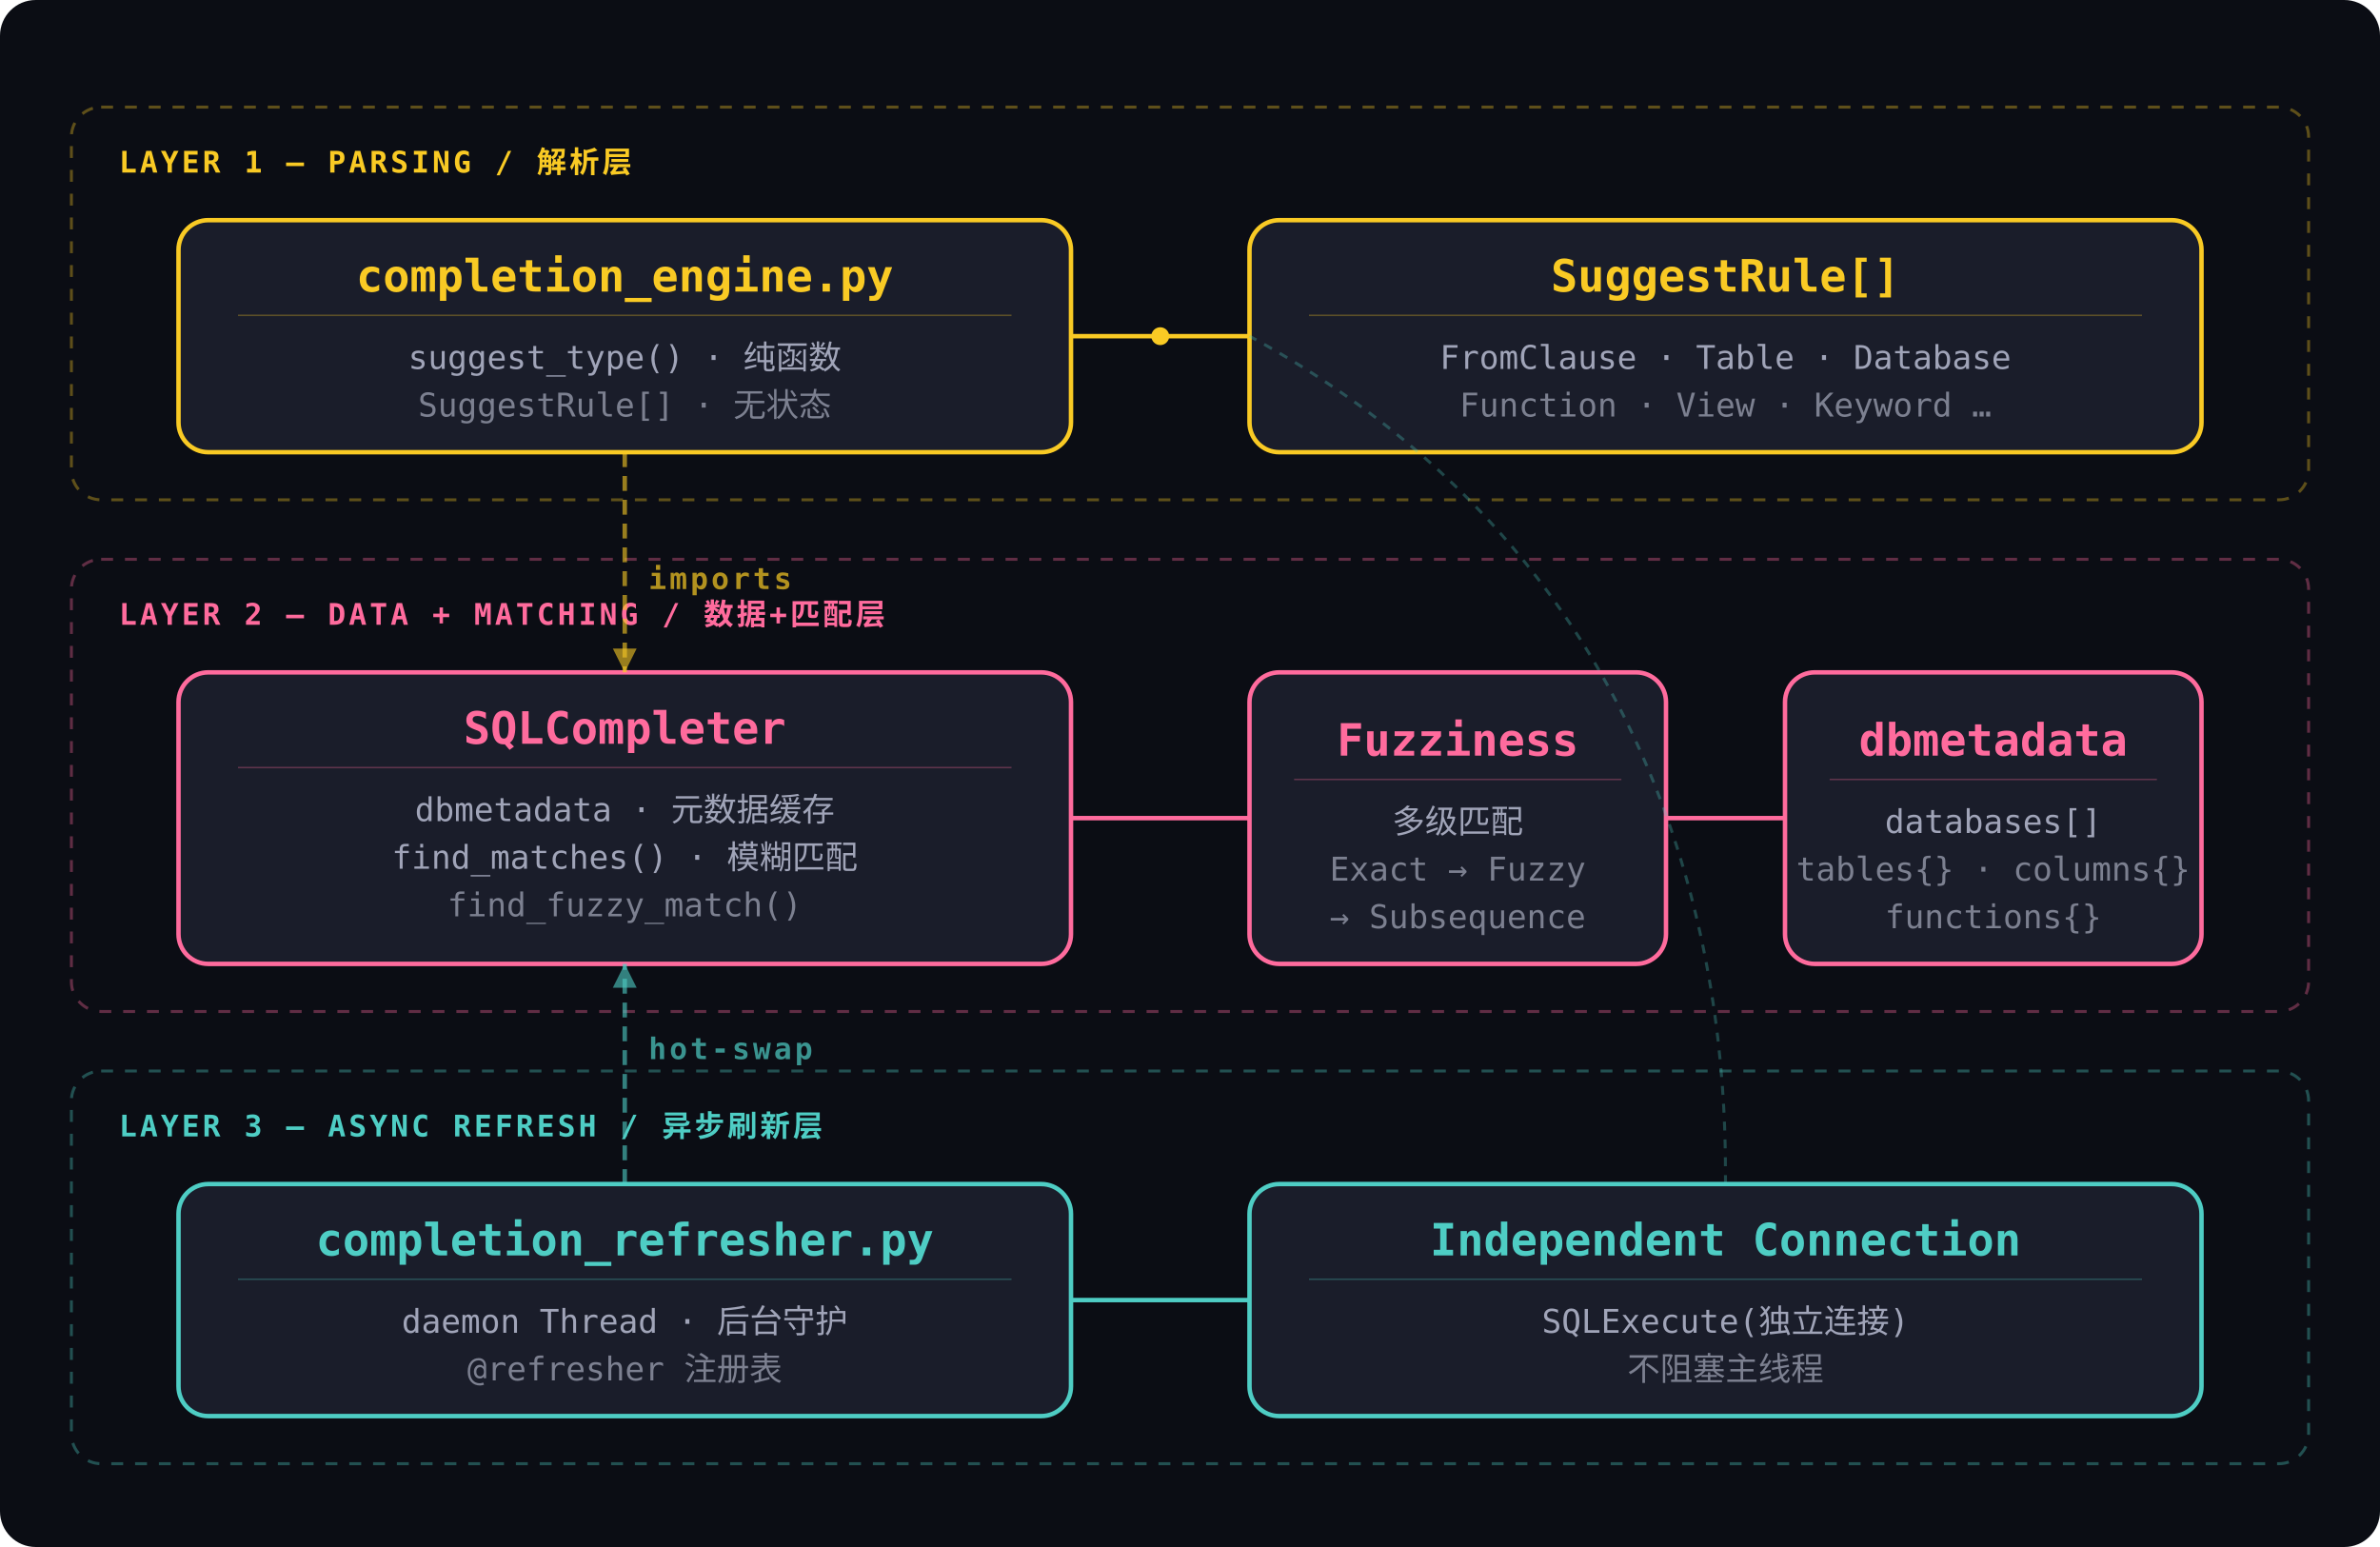
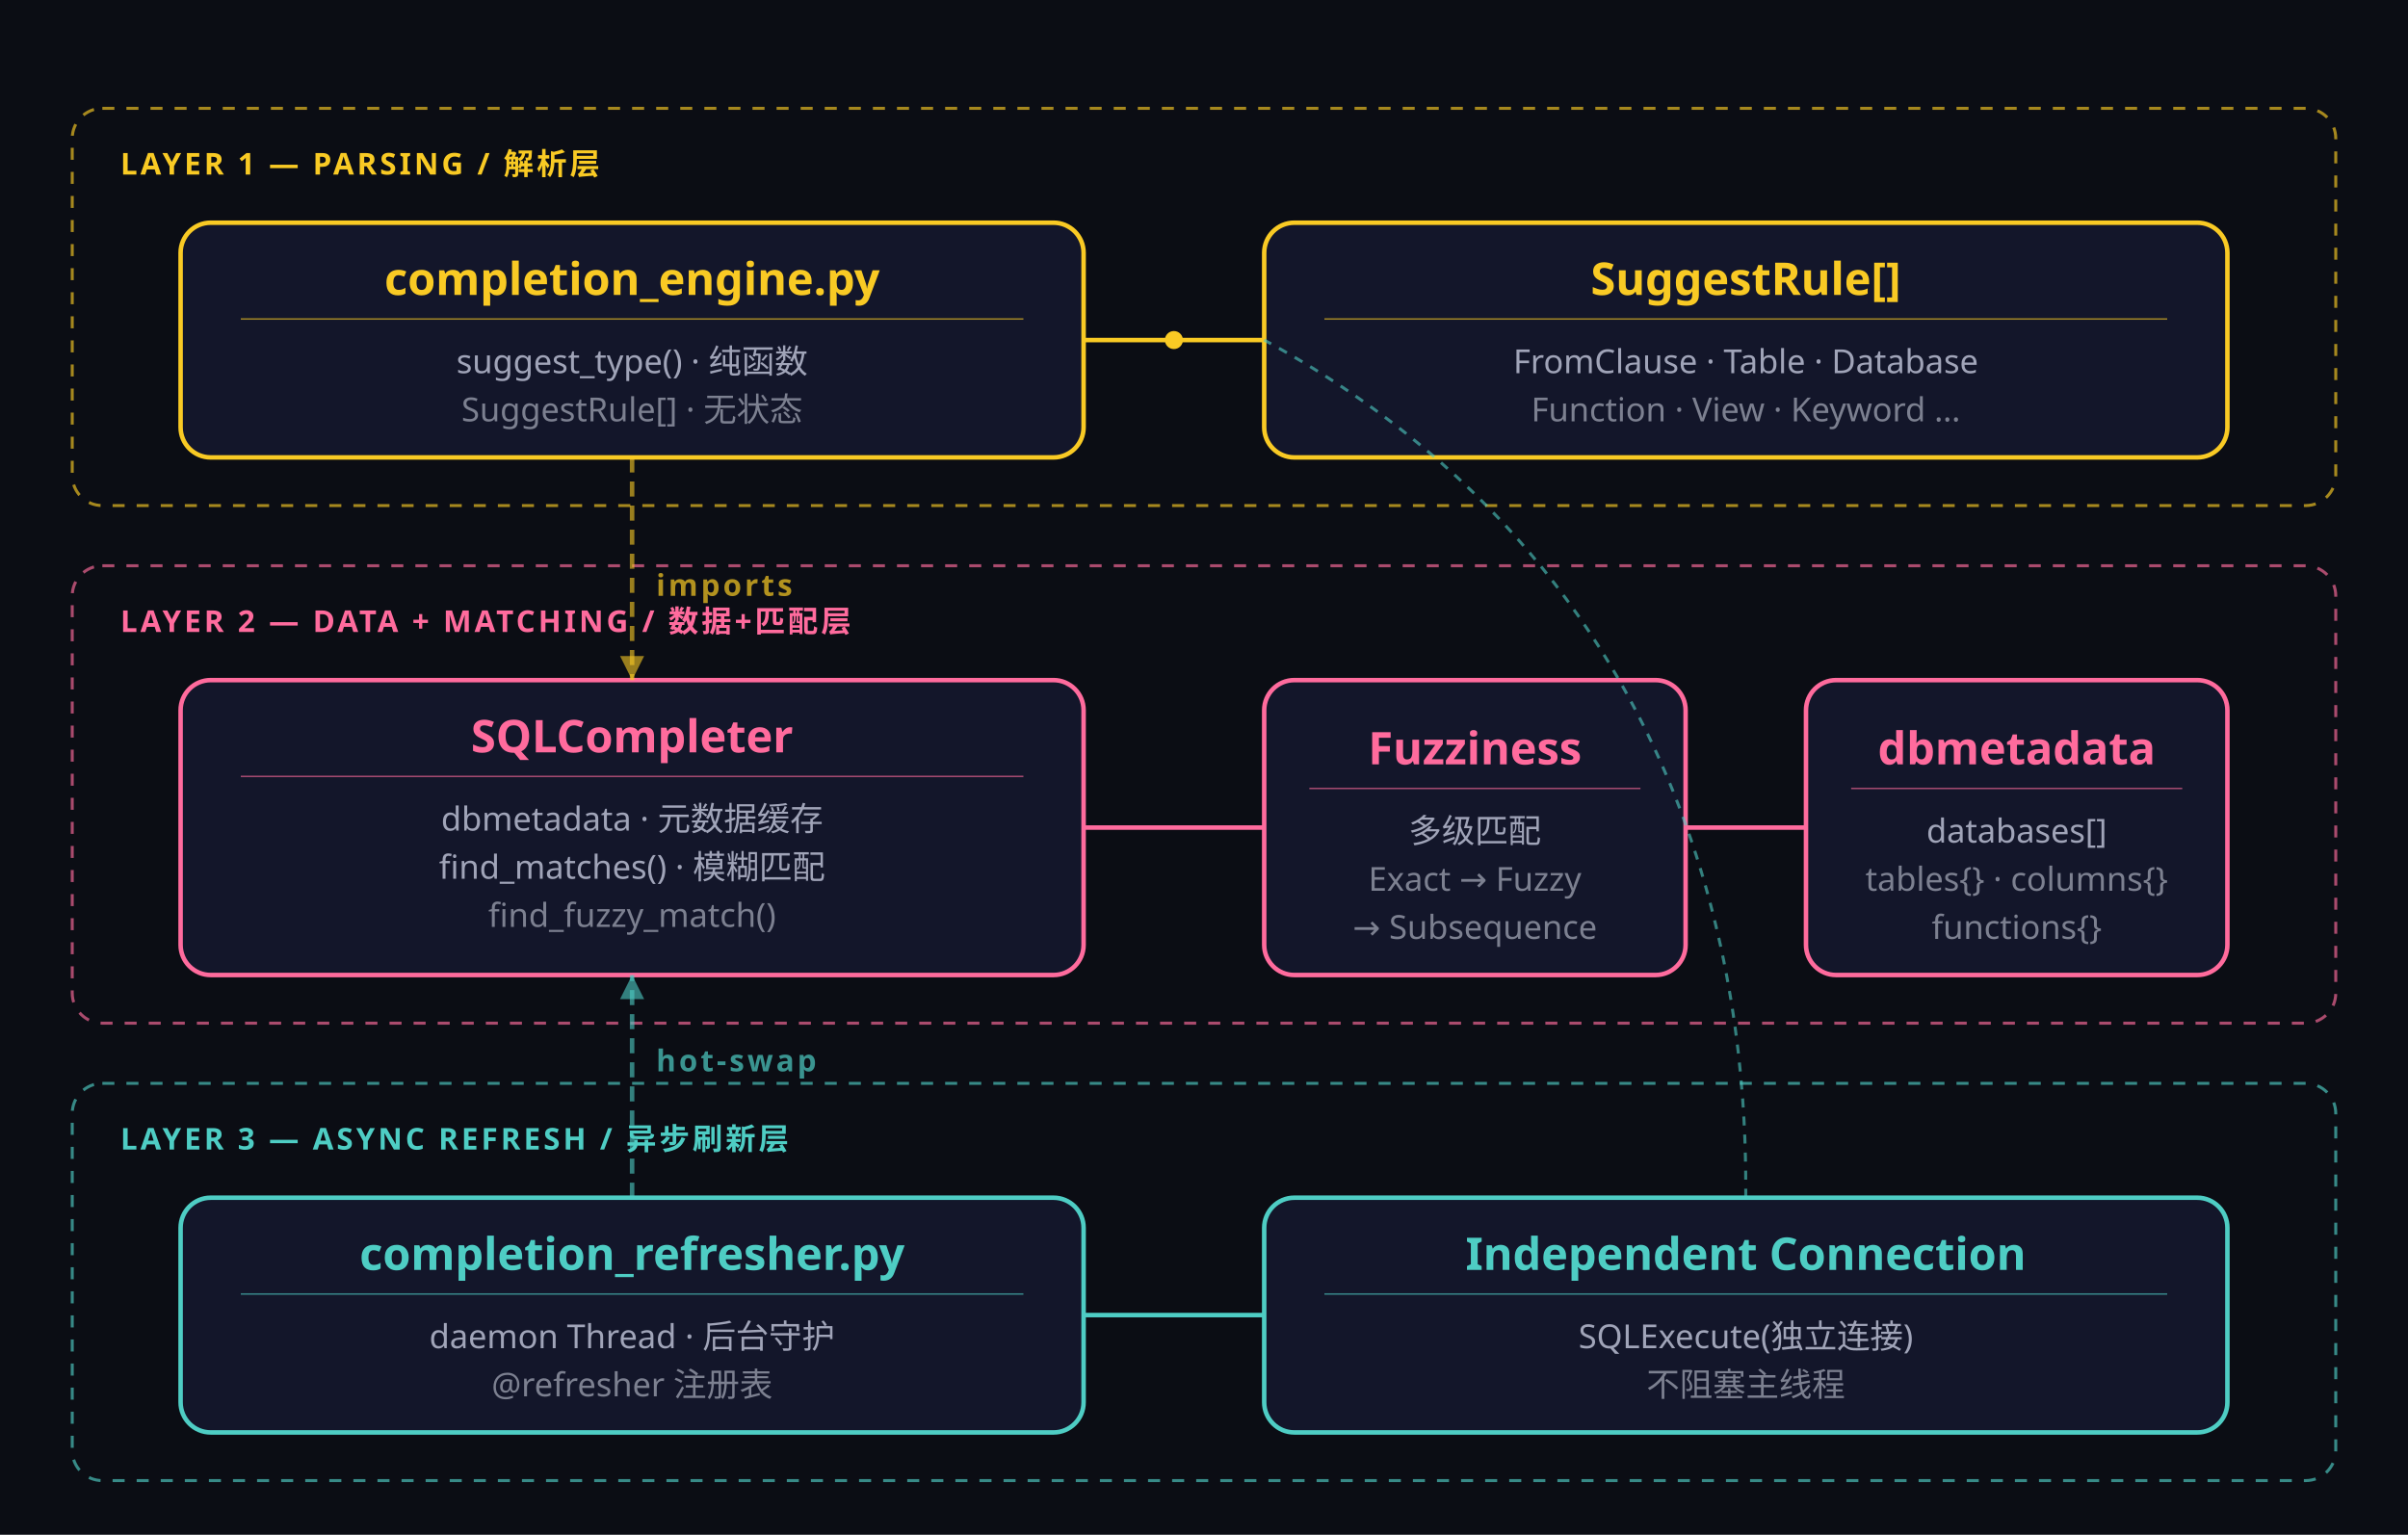
- <svg xmlns="http://www.w3.org/2000/svg" width="800" height="520" viewBox="0 0 800 520">
+ <svg xmlns="http://www.w3.org/2000/svg" width="800" height="510" viewBox="0 0 800 510">
  <defs>
    <style>
-       .layer-label { font-family: 'SF Mono','Fira Code',monospace; font-size: 11px; font-weight: 700; letter-spacing: 1.5px; }
-       .node-title { font-family: 'SF Mono','Fira Code',monospace; font-size: 15px; font-weight: 700; }
-       .node-sub { font-family: 'SF Mono','Fira Code',monospace; font-size: 11px; font-weight: 400; }
-       .layer-band { font-family: 'SF Mono','Fira Code',monospace; font-size: 10px; font-weight: 600; letter-spacing: 1px; }
+       .layer-label { font-family: system-ui, sans-serif; font-size: 11px; font-weight: 700; letter-spacing: 1.5px; }
+       .node-title { font-family: system-ui, sans-serif; font-size: 15px; font-weight: 700; }
+       .node-sub { font-family: system-ui, sans-serif; font-size: 11px; font-weight: 400; }
+       .layer-band { font-family: system-ui, sans-serif; font-size: 10px; font-weight: 600; letter-spacing: 1px; }
      path:hover { stroke: #6c8ef5 !important; stroke-width: 3 !important; cursor: pointer; }
  </style>
  </defs>
-   <rect width="800" height="520" fill="#0b0d14" rx="12" />
-   <rect x="24" y="36" width="752" height="132" rx="10" fill="none" stroke="#f9ca24" stroke-width="1" stroke-dasharray="4 4" opacity="0.35" />
+   <rect width="800" height="510" fill="#0b0d14" />
+   <rect x="24" y="36" width="752" height="132" rx="10" fill="none" stroke="#f9ca24" stroke-width="1" stroke-dasharray="4 4" opacity="0.65" />
  <text x="40" y="58" class="layer-band" fill="#f9ca24">LAYER 1 — PARSING / 解析层</text>
-   <rect x="60" y="74" width="300" height="78" rx="10" fill="#1a1d2a" stroke="#f9ca24" stroke-width="1.5" />
+   <rect x="60" y="74" width="300" height="78" rx="10" fill="#13162a" stroke="#f9ca24" stroke-width="1.5" />
  <text x="210" y="98" text-anchor="middle" class="node-title" fill="#f9ca24">completion_engine.py</text>
-   <line x1="80" y1="106" x2="340" y2="106" stroke="#f9ca24" stroke-width="0.5" opacity="0.3" />
+   <line x1="80" y1="106" x2="340" y2="106" stroke="#f9ca24" stroke-width="0.5" opacity="0.6" />
  <text x="210" y="124" text-anchor="middle" class="node-sub" fill="#a0a4b8">suggest_type() · 纯函数</text>
  <text x="210" y="140" text-anchor="middle" class="node-sub" fill="#7c8090">SuggestRule[] · 无状态</text>
-   <rect x="420" y="74" width="320" height="78" rx="10" fill="#1a1d2a" stroke="#f9ca24" stroke-width="1.5" />
+   <rect x="420" y="74" width="320" height="78" rx="10" fill="#13162a" stroke="#f9ca24" stroke-width="1.5" />
  <text x="580" y="98" text-anchor="middle" class="node-title" fill="#f9ca24">SuggestRule[]</text>
-   <line x1="440" y1="106" x2="720" y2="106" stroke="#f9ca24" stroke-width="0.5" opacity="0.3" />
+   <line x1="440" y1="106" x2="720" y2="106" stroke="#f9ca24" stroke-width="0.5" opacity="0.6" />
  <text x="580" y="124" text-anchor="middle" class="node-sub" fill="#a0a4b8">FromClause · Table · Database</text>
  <text x="580" y="140" text-anchor="middle" class="node-sub" fill="#7c8090">Function · View · Keyword …</text>
  <line x1="360" y1="113" x2="420" y2="113" stroke="#f9ca24" stroke-width="1.5" />
  <circle cx="390" cy="113" r="3" fill="#f9ca24" />
-   <rect x="24" y="188" width="752" height="152" rx="10" fill="none" stroke="#ff6b9d" stroke-width="1" stroke-dasharray="4 4" opacity="0.35" />
+   <rect x="24" y="188" width="752" height="152" rx="10" fill="none" stroke="#ff6b9d" stroke-width="1" stroke-dasharray="4 4" opacity="0.65" />
  <text x="40" y="210" class="layer-band" fill="#ff6b9d">LAYER 2 — DATA + MATCHING / 数据+匹配层</text>
-   <rect x="60" y="226" width="300" height="98" rx="10" fill="#1a1d2a" stroke="#ff6b9d" stroke-width="1.5" />
+   <rect x="60" y="226" width="300" height="98" rx="10" fill="#13162a" stroke="#ff6b9d" stroke-width="1.5" />
  <text x="210" y="250" text-anchor="middle" class="node-title" fill="#ff6b9d">SQLCompleter</text>
-   <line x1="80" y1="258" x2="340" y2="258" stroke="#ff6b9d" stroke-width="0.5" opacity="0.3" />
+   <line x1="80" y1="258" x2="340" y2="258" stroke="#ff6b9d" stroke-width="0.5" opacity="0.6" />
  <text x="210" y="276" text-anchor="middle" class="node-sub" fill="#a0a4b8">dbmetadata · 元数据缓存</text>
  <text x="210" y="292" text-anchor="middle" class="node-sub" fill="#a0a4b8">find_matches() · 模糊匹配</text>
  <text x="210" y="308" text-anchor="middle" class="node-sub" fill="#7c8090">find_fuzzy_match()</text>
-   <rect x="420" y="226" width="140" height="98" rx="10" fill="#1a1d2a" stroke="#ff6b9d" stroke-width="1.5" />
+   <rect x="420" y="226" width="140" height="98" rx="10" fill="#13162a" stroke="#ff6b9d" stroke-width="1.5" />
  <text x="490" y="254" text-anchor="middle" class="node-title" fill="#ff6b9d">Fuzziness</text>
-   <line x1="435" y1="262" x2="545" y2="262" stroke="#ff6b9d" stroke-width="0.5" opacity="0.3" />
+   <line x1="435" y1="262" x2="545" y2="262" stroke="#ff6b9d" stroke-width="0.5" opacity="0.6" />
  <text x="490" y="280" text-anchor="middle" class="node-sub" fill="#a0a4b8">多级匹配</text>
  <text x="490" y="296" text-anchor="middle" class="node-sub" fill="#7c8090">Exact → Fuzzy</text>
  <text x="490" y="312" text-anchor="middle" class="node-sub" fill="#7c8090">→ Subsequence</text>
-   <rect x="600" y="226" width="140" height="98" rx="10" fill="#1a1d2a" stroke="#ff6b9d" stroke-width="1.5" />
+   <rect x="600" y="226" width="140" height="98" rx="10" fill="#13162a" stroke="#ff6b9d" stroke-width="1.5" />
  <text x="670" y="254" text-anchor="middle" class="node-title" fill="#ff6b9d">dbmetadata</text>
-   <line x1="615" y1="262" x2="725" y2="262" stroke="#ff6b9d" stroke-width="0.5" opacity="0.3" />
+   <line x1="615" y1="262" x2="725" y2="262" stroke="#ff6b9d" stroke-width="0.5" opacity="0.6" />
  <text x="670" y="280" text-anchor="middle" class="node-sub" fill="#a0a4b8">databases[]</text>
  <text x="670" y="296" text-anchor="middle" class="node-sub" fill="#7c8090">tables{} · columns{}</text>
  <text x="670" y="312" text-anchor="middle" class="node-sub" fill="#7c8090">functions{}</text>
  <line x1="360" y1="275" x2="420" y2="275" stroke="#ff6b9d" stroke-width="1.5" />
  <line x1="560" y1="275" x2="600" y2="275" stroke="#ff6b9d" stroke-width="1.5" />
  <path d="M210 152 L210 190 L210 226" fill="none" stroke="#f9ca24" stroke-width="1.5" stroke-dasharray="5 3" opacity="0.6" />
  <polygon points="210,226 206,218 214,218" fill="#f9ca24" opacity="0.6" />
  <text x="218" y="198" class="layer-band" fill="#f9ca24" opacity="0.7">imports</text>
-   <rect x="24" y="360" width="752" height="132" rx="10" fill="none" stroke="#4ecdc4" stroke-width="1" stroke-dasharray="4 4" opacity="0.35" />
+   <rect x="24" y="360" width="752" height="132" rx="10" fill="none" stroke="#4ecdc4" stroke-width="1" stroke-dasharray="4 4" opacity="0.65" />
  <text x="40" y="382" class="layer-band" fill="#4ecdc4">LAYER 3 — ASYNC REFRESH / 异步刷新层</text>
-   <rect x="60" y="398" width="300" height="78" rx="10" fill="#1a1d2a" stroke="#4ecdc4" stroke-width="1.5" />
+   <rect x="60" y="398" width="300" height="78" rx="10" fill="#13162a" stroke="#4ecdc4" stroke-width="1.5" />
  <text x="210" y="422" text-anchor="middle" class="node-title" fill="#4ecdc4">completion_refresher.py</text>
-   <line x1="80" y1="430" x2="340" y2="430" stroke="#4ecdc4" stroke-width="0.5" opacity="0.3" />
+   <line x1="80" y1="430" x2="340" y2="430" stroke="#4ecdc4" stroke-width="0.5" opacity="0.6" />
  <text x="210" y="448" text-anchor="middle" class="node-sub" fill="#a0a4b8">daemon Thread · 后台守护</text>
  <text x="210" y="464" text-anchor="middle" class="node-sub" fill="#7c8090">@refresher 注册表</text>
-   <rect x="420" y="398" width="320" height="78" rx="10" fill="#1a1d2a" stroke="#4ecdc4" stroke-width="1.5" />
+   <rect x="420" y="398" width="320" height="78" rx="10" fill="#13162a" stroke="#4ecdc4" stroke-width="1.5" />
  <text x="580" y="422" text-anchor="middle" class="node-title" fill="#4ecdc4">Independent Connection</text>
-   <line x1="440" y1="430" x2="720" y2="430" stroke="#4ecdc4" stroke-width="0.5" opacity="0.3" />
+   <line x1="440" y1="430" x2="720" y2="430" stroke="#4ecdc4" stroke-width="0.5" opacity="0.6" />
  <text x="580" y="448" text-anchor="middle" class="node-sub" fill="#a0a4b8">SQLExecute(独立连接)</text>
  <text x="580" y="464" text-anchor="middle" class="node-sub" fill="#7c8090">不阻塞主线程</text>
  <line x1="360" y1="437" x2="420" y2="437" stroke="#4ecdc4" stroke-width="1.5" />
  <path d="M210 398 L210 372 L210 324" fill="none" stroke="#4ecdc4" stroke-width="1.5" stroke-dasharray="5 3" opacity="0.6" />
  <polygon points="210,324 206,332 214,332" fill="#4ecdc4" opacity="0.6" />
  <text x="218" y="356" class="layer-band" fill="#4ecdc4" opacity="0.7">hot-swap</text>
-   <path d="M580 398 C 580 360, 580 200, 420 113" fill="none" stroke="#4ecdc4" stroke-width="1" stroke-dasharray="3 3" opacity="0.3" />
+   <path d="M580 398 C 580 360, 580 200, 420 113" fill="none" stroke="#4ecdc4" stroke-width="1" stroke-dasharray="3 3" opacity="0.6" />
</svg>
